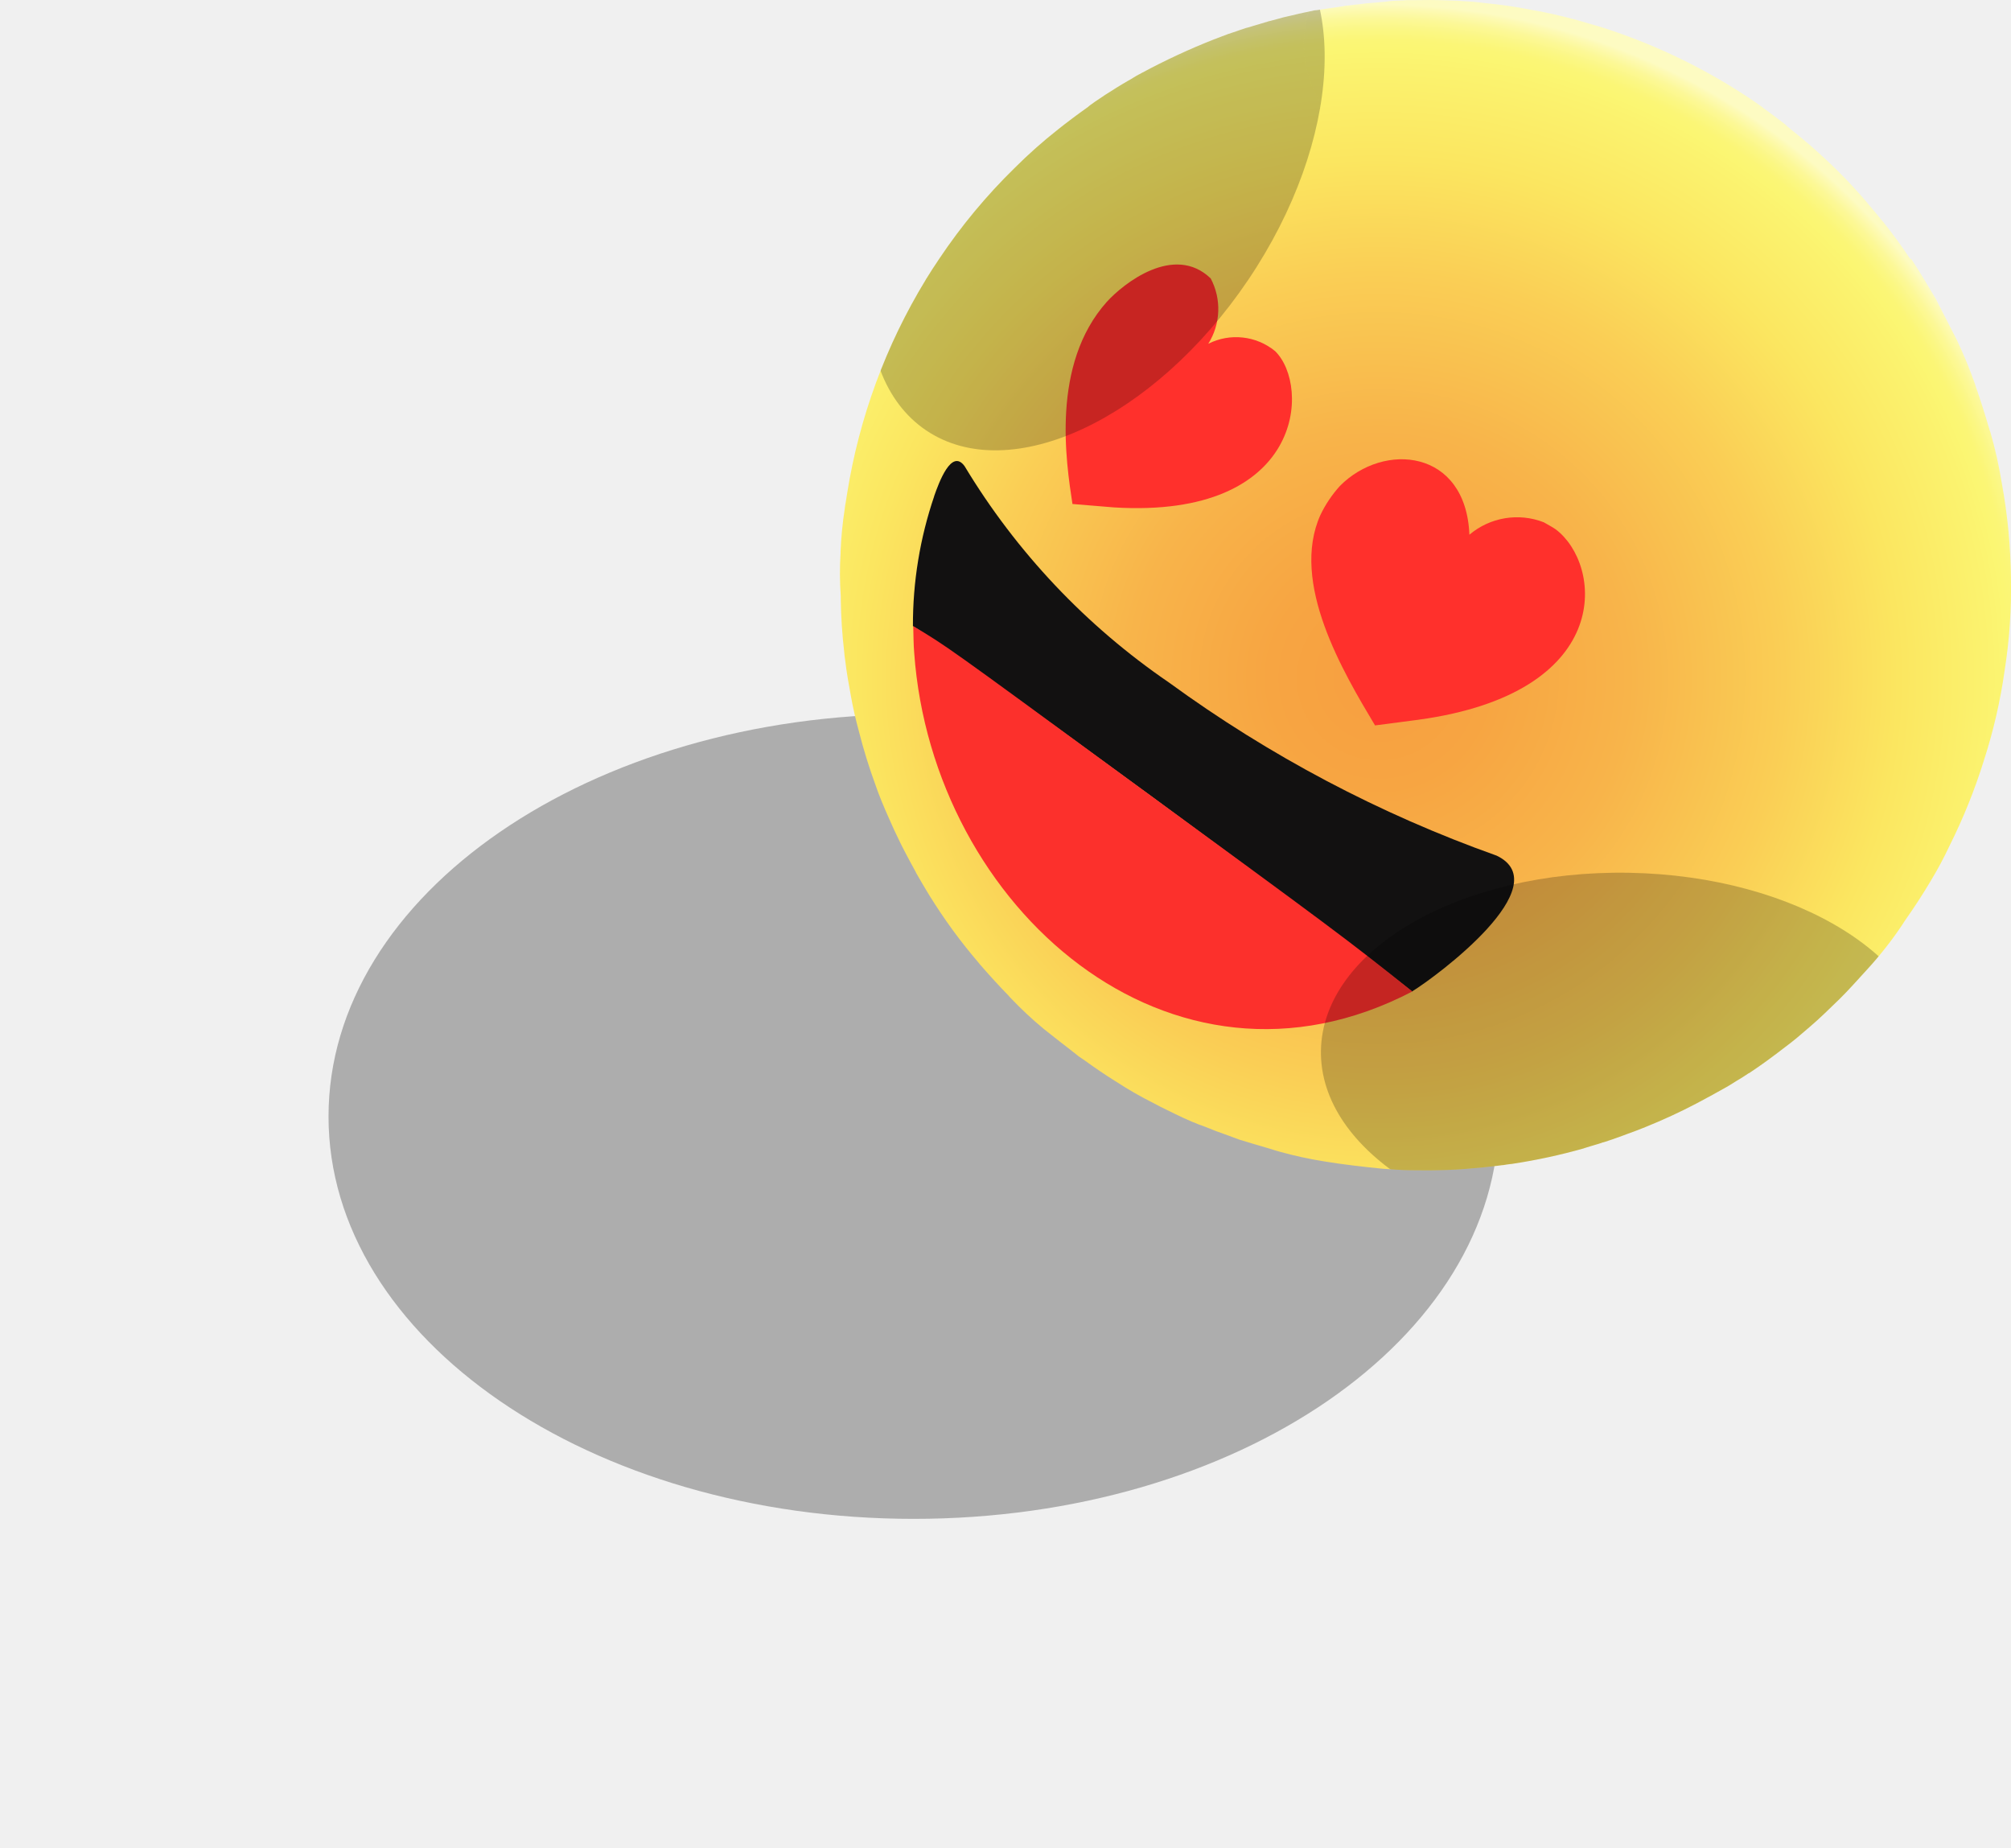
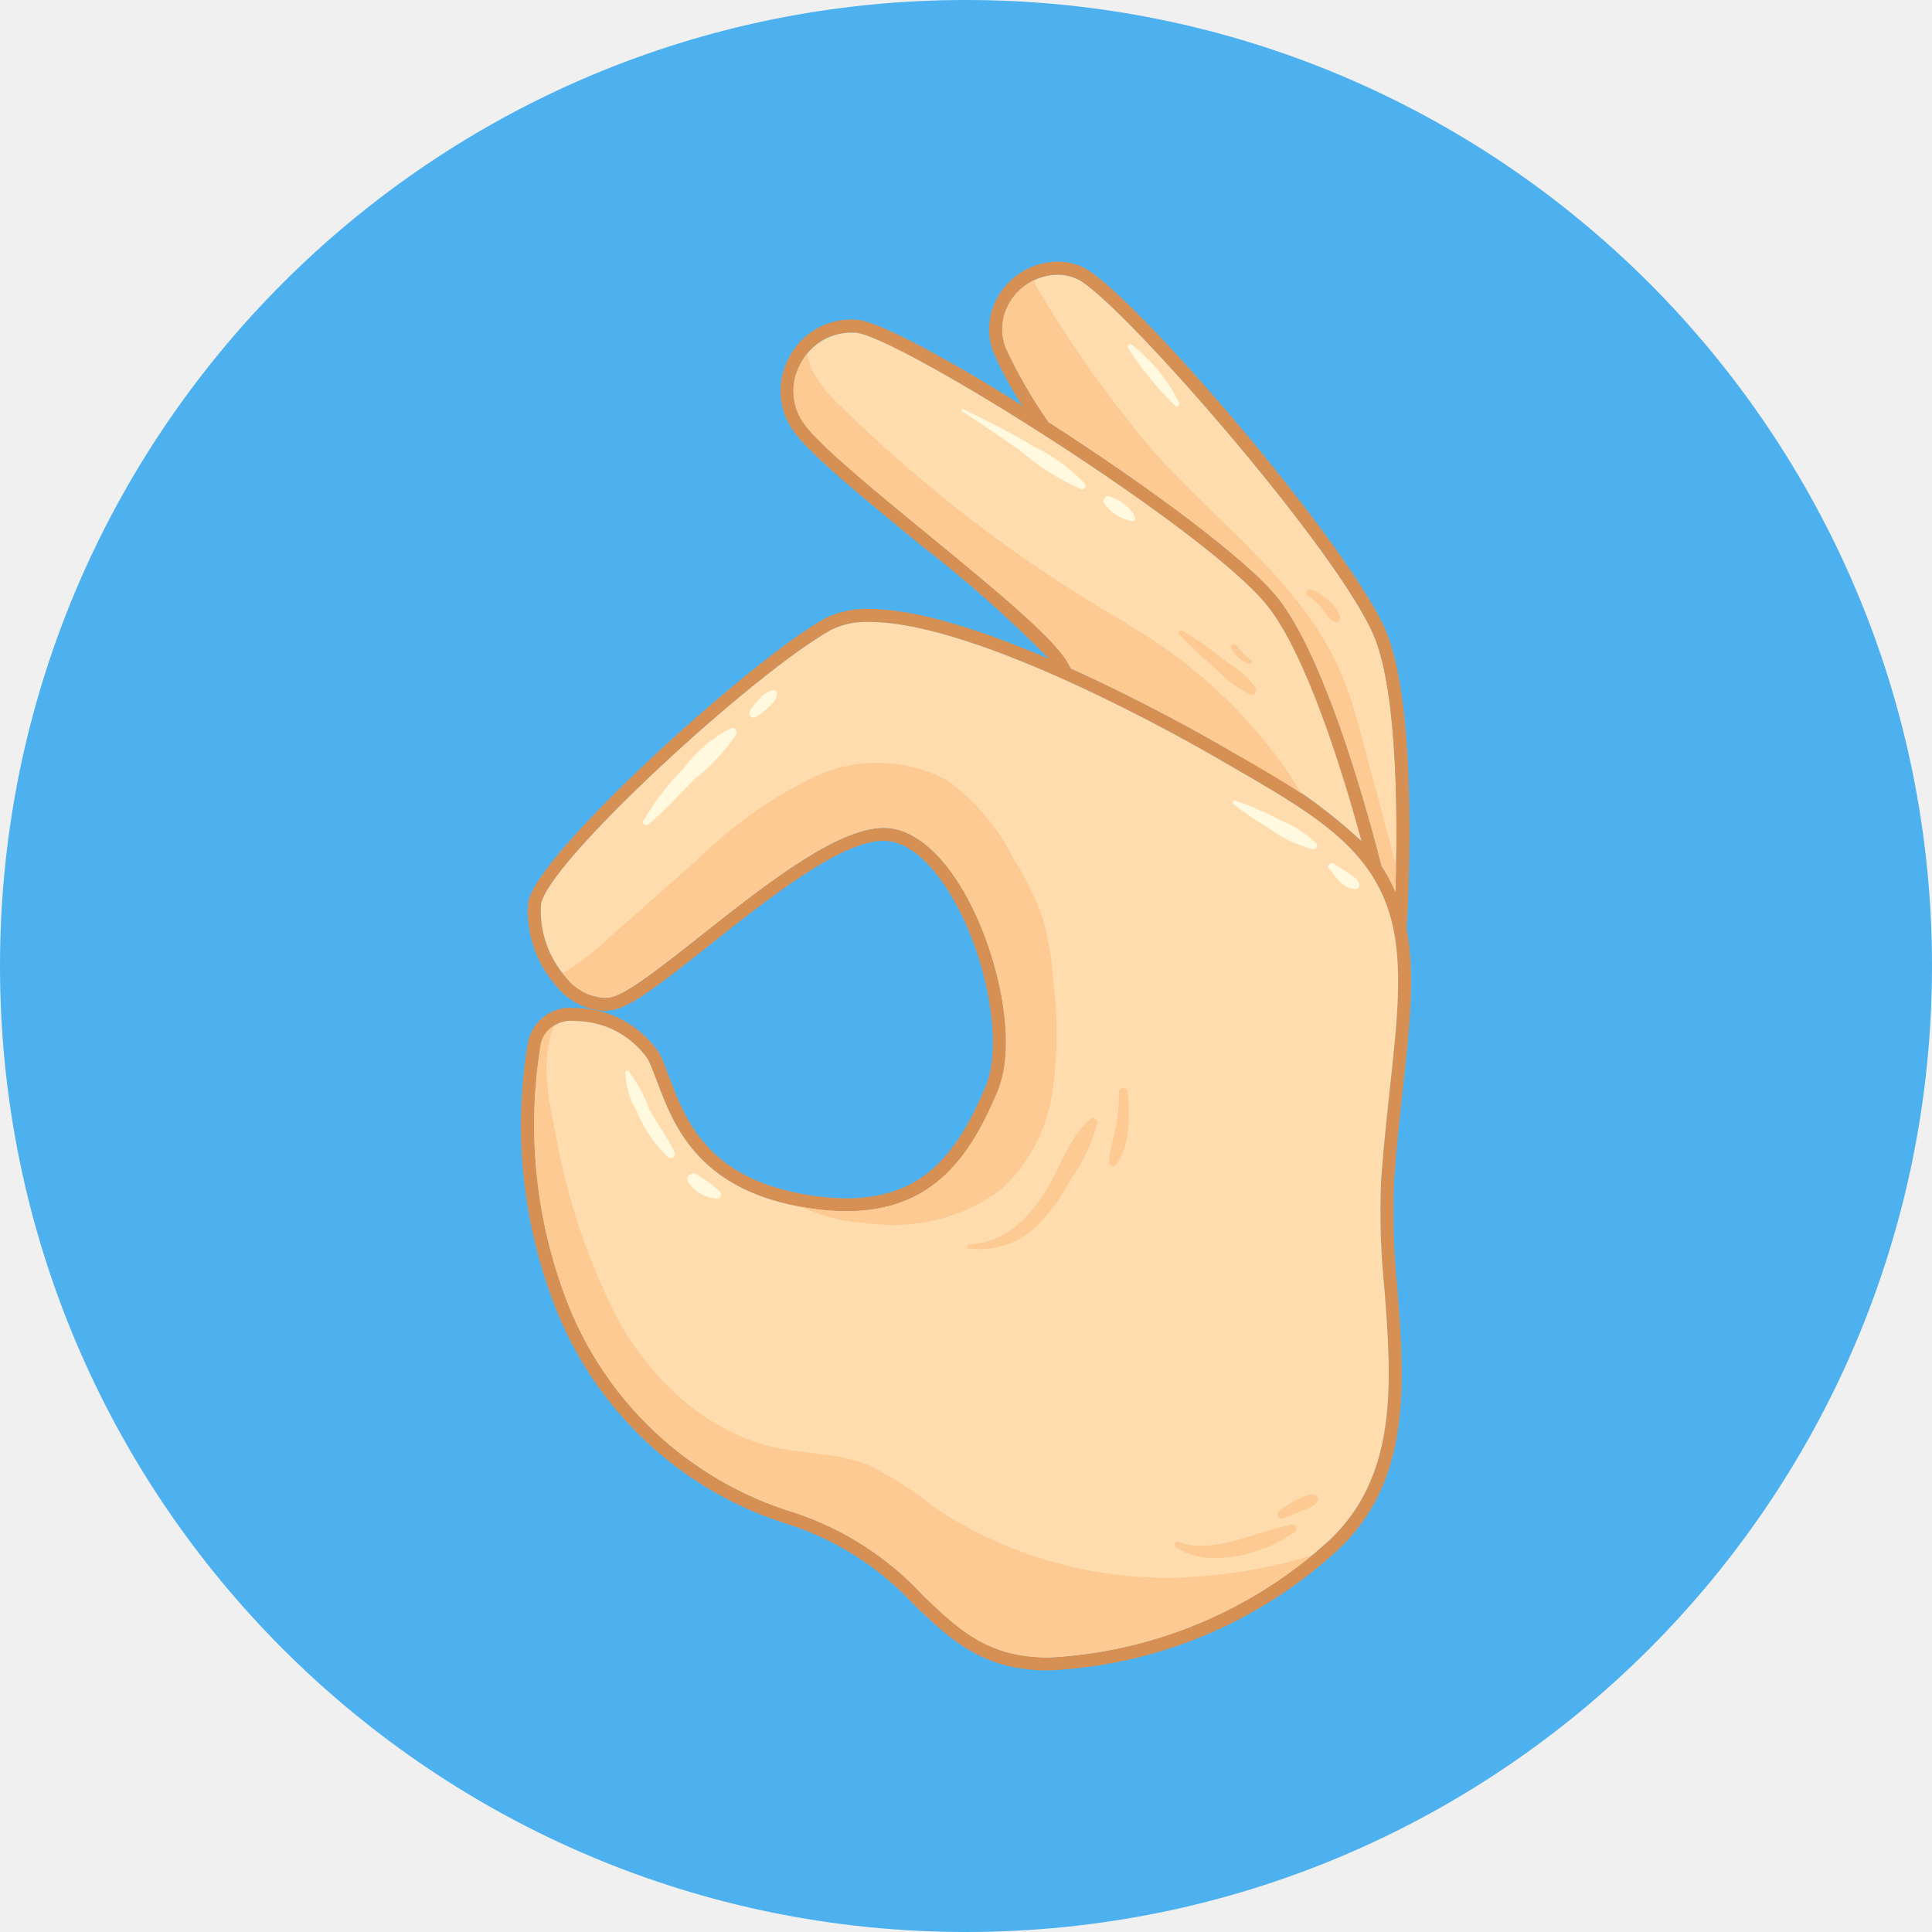
- <svg xmlns="http://www.w3.org/2000/svg" xmlns:xlink="http://www.w3.org/1999/xlink" width="82.478" height="75.758" viewBox="0 0 82.478 75.758">
+ <svg xmlns="http://www.w3.org/2000/svg" id="Grupo_897184" data-name="Grupo 897184" width="102.026" height="102.026" viewBox="0 0 102.026 102.026">
  <defs>
-     <radialGradient id="radial-gradient" cx="0.471" cy="0.58" r="0.575" gradientTransform="matrix(-0.999, -0.004, -0.004, 1, 0.933, 0.001)" gradientUnits="objectBoundingBox">
-       <stop offset="0" stop-color="#f79f40" />
-       <stop offset="0.163" stop-color="#f7a542" />
-       <stop offset="0.371" stop-color="#f8b44a" />
-       <stop offset="0.601" stop-color="#face55" />
-       <stop offset="0.771" stop-color="#fbe660" />
-       <stop offset="0.91" stop-color="#fbf36f" />
-       <stop offset="0.932" stop-color="#fbf672" />
-       <stop offset="0.947" stop-color="#fbf676" />
-       <stop offset="0.962" stop-color="#fbf783" />
-       <stop offset="0.978" stop-color="#fcf897" />
-       <stop offset="0.994" stop-color="#fdfab4" />
-       <stop offset="1" stop-color="#fdfbc2" />
-     </radialGradient>
    <clipPath id="clip-path">
-       <path id="Trazado_116496" data-name="Trazado 116496" d="M52.65,29.84v-.06c0-.11-.03-.77-.15-1.75-.01-.09-.02-.17-.03-.26-.02-.12-.04-.25-.06-.38a23.894,23.894,0,0,0-3.15-8.77c0-.01-.01-.01-.01-.02-.17-.29-.35-.57-.54-.85h0a23.353,23.353,0,0,0-3.06-3.74,20.449,20.449,0,0,0-1.77-1.6c-.39-.32-.78-.62-1.19-.91a.265.265,0,0,1-.06-.05l-.05-.04-.21-.15c-.26-.18-.55-.37-.86-.57h0c-.01-.01-.02-.01-.03-.02-.15-.09-.3-.19-.47-.28-.07-.04-.15-.09-.22-.13s-.12-.07-.19-.11a1.092,1.092,0,0,0-.15-.08,25.413,25.413,0,0,0-2.93-1.4c-.26-.11-.47-.18-.58-.23l-.18-.07-.18-.07c-.01,0-.02-.01-.03-.01l-.04-.01-.3-.1-.04-.01c-.01,0-.03-.01-.04-.01l-.2-.07a2.759,2.759,0,0,0-.27-.08l-.23-.07c-.04-.01-.09-.03-.13-.04-.01,0-.03-.01-.04-.01s-.03-.01-.05-.01a.636.636,0,0,1-.07-.02l-.26-.07-.22-.06c-.07-.02-.14-.03-.21-.05h-.01l-.13-.03-.25-.06-.18-.04a2.049,2.049,0,0,0-.24-.05c-.01,0-.03-.01-.04-.01-.06-.01-.12-.03-.18-.04l-.11-.02-.13-.03h-.02l-.04-.01c-.02,0-.05-.01-.07-.01a1.766,1.766,0,0,1-.2-.04.6.6,0,0,0-.12-.02h0a2.068,2.068,0,0,1-.22-.04l-.19-.03c-.03-.01-.07-.01-.11-.02a.985.985,0,0,0-.17-.02,1,1,0,0,0-.16-.02l-.27-.03-.25-.03c-.03,0-.05-.01-.08-.01h-.02a1.641,1.641,0,0,0-.23-.02l-.34-.03c-.08-.01-.16-.01-.23-.02-.09-.01-.17-.01-.26-.02s-.18-.01-.27-.02A.97.97,0,0,1,29.76,7h-.37c-.48-.01-.96-.01-1.45,0-.11,0-.21,0-.31.01s-.22.01-.32.02c-.07,0-.13.01-.19.01-.16.01-.31.02-.46.04-.05,0-.11.01-.16.01-.22.02-.43.04-.64.07-.1.01-.2.02-.3.04h-.01c-.02,0-.04.01-.06.01q-.24.03-.45.06c-.11.02-.23.04-.34.05-.26.04-.47.08-.61.11-.7.14-1.38.3-2.06.5-.41.11-.77.22-1.21.38a24.021,24.021,0,0,0-5.31,2.61h0c-.17.11-.33.22-.49.33a.265.265,0,0,0-.06.05c-.28.2-.56.4-.84.61a.423.423,0,0,1-.07.05l-.02.02-.02.02c-.01.01-.02.02-.03.02s-.02.01-.03.02c-.08.06-.15.12-.23.18-.15.12-.3.24-.44.36-.08.07-.16.13-.24.2-.16.14-.32.27-.46.4l-.02.02-.02.02c-.03.03-.07.06-.1.09-.75.69-1.21,1.19-1.24,1.22-.23.25-.46.51-.69.77-.16.19-.33.38-.5.59-.01.01-.02.03-.04.04l-.03.03c-.34.42-.69.89-1.08,1.46l-.01.01-.01.01c-.01.01-.01.02-.02.02-.18.26-.36.55-.54.86-.16.26-.32.52-.46.75l-.46.88c-.15.29-.29.56-.42.82a16.758,16.758,0,0,0-.76,1.82h0v.01c-.22.6-.42,1.23-.6,1.84l-.01.02a.037.037,0,0,1-.01.03,17.968,17.968,0,0,0-.5,2.13,23.506,23.506,0,0,0-.17,7.66,22.794,22.794,0,0,0,.82,3.68,23.944,23.944,0,0,0,1.38,3.51,15.311,15.311,0,0,0,.75,1.42c.32.56.68,1.11,1.06,1.66.04.07.09.13.13.2a16,16,0,0,0,1.39,1.8c.34.37.78.88,1.14,1.24s.83.82,1.22,1.15h0c.42.37.6.53.99.83q.72.585,1.47,1.08h.01c.16.11.32.22.49.32.19.12.38.24.55.34.09.05.22.13.36.21a.573.573,0,0,1,.07.04c.15.09.33.18.52.29.04.02.09.05.13.07a22.789,22.789,0,0,0,2.12,1c.18.07.42.17.7.28l.24.09.42.15.3.1.11.03c.01,0,.01,0,.02.01l.16.05a2.759,2.759,0,0,0,.27.08l.26.08c.01,0,.02,0,.02.01a22.1,22.1,0,0,0,2.96.66l.09.01c.08.01.17.03.27.04h.03l.23.03.53.06c.24.03.56.05.79.07s.49.03.74.04h.02c.13.01.25.01.37.01.33.01.77,0,1.1.01s.79-.03,1.13-.05c.72-.06,1.68-.17,2.39-.28a18.747,18.747,0,0,0,1.84-.38c.14-.04.28-.08.43-.12.43-.12.87-.25,1.24-.36l.43-.16c.35-.12.69-.25,1.03-.38l.17-.06c.4-.15.89-.38,1.32-.59.19-.09.37-.18.55-.28a15.71,15.71,0,0,0,1.56-.88c.02-.01.03-.02.05-.03.41-.26.82-.52,1.22-.81.09-.06.18-.12.26-.17l.44-.34c.12-.09.23-.18.35-.27l.66-.52a14.289,14.289,0,0,0,1.37-1.26l.03-.03.07-.07c.35-.35.74-.77,1.2-1.29a.138.138,0,0,0,.03-.04h0a20.958,20.958,0,0,0,2.02-2.71c.01-.01.01-.02.02-.03.19-.3.38-.61.57-.95v-.01h0c.08-.14.16-.29.24-.44.11-.2.22-.41.31-.59l.09-.18c.16-.32.31-.65.47-.99.21-.47.41-.94.56-1.36h0c.26-.7.5-1.44.71-2.23.13-.48.25-.96.33-1.41.1-.48.18-.98.25-1.5.02-.12.03-.23.05-.34.08-.69.14-1.41.16-2.14v-.13C52.68,31.04,52.68,30.45,52.65,29.84Z" transform="translate(-4.654 -6.992)" />
+       <rect id="Rectángulo_33847" data-name="Rectángulo 33847" width="102.026" height="102.026" fill="none" />
    </clipPath>
-     <linearGradient id="linear-gradient" x1="-0.166" y1="-323.933" x2="-1.166" y2="-323.933" gradientUnits="objectBoundingBox">
-       <stop offset="0" stop-color="#19b79c" />
-       <stop offset="0.405" stop-color="#1dbb9e" />
-       <stop offset="0.825" stop-color="#2ac8a3" />
-       <stop offset="0.997" stop-color="#31cfa6" />
-     </linearGradient>
-     <linearGradient id="linear-gradient-2" x1="-2.106" y1="-363.238" x2="-3.08" y2="-363.238" xlink:href="#linear-gradient" />
    <clipPath id="clip-path-2">
-       <path id="Trazado_116504" data-name="Trazado 116504" d="M4.652,29.65v-.06a15.757,15.757,0,0,1,.17-1.74,2.335,2.335,0,0,1,.04-.26c.02-.12.04-.25.06-.38a24.088,24.088,0,0,1,3.22-8.75c0-.01.01-.01.01-.02.18-.29.36-.57.55-.85h0a23.39,23.39,0,0,1,3.09-3.72,20.134,20.134,0,0,1,1.78-1.58q.585-.465,1.2-.9a.265.265,0,0,0,.06-.05l.05-.04.21-.15c.26-.18.55-.37.86-.56h0c.01-.01.02-.01.03-.02.15-.09.31-.19.47-.28a2.53,2.53,0,0,0,.22-.13c.06-.04.12-.07.19-.11.05-.03.1-.05.15-.08a27.308,27.308,0,0,1,2.95-1.37c.26-.1.47-.18.58-.22l.18-.06.18-.06c.01,0,.02-.01.03-.01l.05-.02.3-.1.04-.01c.01,0,.03-.01.04-.01l.2-.06c.08-.02.19-.06.27-.08l.23-.07a.647.647,0,0,0,.13-.04c.01,0,.03-.01.04-.01s.03-.01.05-.01a.637.637,0,0,0,.07-.02l.26-.07.22-.06c.07-.02.14-.03.21-.05h.01l.13-.03c.08-.02.18-.04.25-.06l.18-.04c.08-.02.16-.03.24-.05.01,0,.03-.01.04-.01a1.163,1.163,0,0,0,.18-.04l.11-.01.13-.02h.02l.04-.01c.02,0,.05-.01.07-.01l.2-.03c.04-.01.09-.01.13-.02h0l.22-.03.19-.03a.516.516,0,0,0,.11-.02.985.985,0,0,1,.17-.02c.06-.01.11-.01.16-.02l.27-.03.25-.03c.03,0,.05-.01.08-.01h.02c.07-.01.15-.01.23-.02l.34-.03c.08-.01.16-.01.23-.02a1.569,1.569,0,0,1,.24-.03,2.437,2.437,0,0,1,.27-.01.86.86,0,0,1,.16-.01l.15-.01h.24c.49-.01.97-.01,1.45.01.11,0,.21.01.31.01s.22.01.32.02c.07,0,.13.01.19.01.16.01.31.02.46.04.05.01.11.01.16.02.22.02.43.05.64.07.1.01.2.03.3.04h.01c.02,0,.04.01.06.01.16.02.31.05.45.07l.34.06c.26.05.47.09.6.11.69.14,1.38.31,2.06.52.41.11.76.23,1.21.39a24.178,24.178,0,0,1,5.28,2.65h0c.16.11.33.22.49.34a.265.265,0,0,1,.06.05c.28.2.56.41.83.62a.424.424,0,0,0,.07.05l.02.02.02.02.03.03c.01.01.02.01.02.02.08.06.15.12.22.18.15.12.3.24.44.36.08.07.16.14.24.2.16.14.31.28.46.41l.02.02.02.02c.03.03.07.06.1.09.75.69,1.2,1.2,1.23,1.23.23.25.46.51.68.78.16.19.32.38.49.59.01.01.02.03.04.04l.02.03c.33.42.69.89,1.07,1.47l.04.01.01.01c.01.01.01.02.02.02.17.26.36.56.54.86.16.26.31.53.45.75l.45.88c.15.29.29.56.42.82a18.431,18.431,0,0,1,.75,1.83h0v.01c.21.6.41,1.23.59,1.85l.01.02a.037.037,0,0,0,.01.03,17.59,17.59,0,0,1,.48,2.14,22.71,22.71,0,0,1,.37,3.87,21.465,21.465,0,0,1-.26,3.8,21.96,21.96,0,0,1-.85,3.68,23.286,23.286,0,0,1-1.41,3.5,15.244,15.244,0,0,1-.76,1.42c-.33.56-.69,1.11-1.07,1.65-.04.07-.09.13-.13.2a15.2,15.2,0,0,1-1.41,1.79c-.34.37-.79.88-1.15,1.23s-.84.82-1.22,1.14h0c-.43.37-.6.52-1,.82-.49.38-.98.74-1.48,1.07H41.9c-.16.11-.32.21-.49.31-.19.12-.38.24-.55.33-.09.05-.22.12-.36.2a.574.574,0,0,0-.07.04c-.15.08-.33.18-.52.28-.04.02-.09.05-.13.07a23.108,23.108,0,0,1-2.12.98c-.18.07-.42.17-.71.27l-.24.09-.42.15-.3.1-.11.03c-.01,0-.01,0-.02.01l-.16.05c-.08.02-.19.06-.27.08l-.26.08c-.01,0-.02,0-.02.01a23.962,23.962,0,0,1-2.96.64l-.09.01c-.08.01-.17.02-.27.04H31.8l-.23.03-.53.06c-.24.02-.56.05-.79.07s-.49.03-.74.04h-.02c-.13,0-.25.01-.37.01-.33.01-.77,0-1.1,0s-.79-.04-1.13-.06c-.72-.07-1.68-.18-2.39-.3a16.281,16.281,0,0,1-1.84-.4c-.14-.04-.28-.08-.43-.13-.43-.12-.87-.26-1.24-.37l-.43-.16c-.35-.12-.69-.25-1.03-.39l-.17-.06c-.4-.15-.88-.38-1.32-.6-.19-.09-.37-.18-.55-.28a15.612,15.612,0,0,1-1.55-.89.219.219,0,0,0-.05-.03c-.41-.26-.81-.53-1.21-.82-.09-.06-.17-.12-.25-.17L14,49.97c-.12-.09-.23-.18-.35-.27l-.66-.52a15.233,15.233,0,0,1-1.36-1.27l-.03-.03-.06-.07c-.34-.35-.74-.78-1.19-1.3a.138.138,0,0,1-.03-.04h0a21.889,21.889,0,0,1-2-2.73c-.01-.01-.01-.02-.02-.03-.18-.3-.37-.61-.56-.95v-.01h0c-.08-.14-.16-.29-.24-.44-.11-.21-.22-.41-.31-.59l-.09-.18c-.16-.32-.31-.65-.46-.99-.21-.47-.41-.95-.55-1.36h0a22.441,22.441,0,0,1-.69-2.23c-.13-.48-.24-.96-.32-1.41-.09-.49-.18-.98-.24-1.5-.02-.12-.03-.23-.04-.34a21.166,21.166,0,0,1-.14-2.14v-.13A13.347,13.347,0,0,1,4.652,29.65Z" transform="translate(-4.627 -6.983)" fill="url(#radial-gradient)" />
+       <rect id="Rectángulo_34577" data-name="Rectángulo 34577" width="47.018" height="74.399" fill="none" />
    </clipPath>
  </defs>
-   <g id="Grupo_157926" data-name="Grupo 157926" transform="translate(13.474)">
-     <ellipse id="Elipse_4737" data-name="Elipse 4737" cx="24" cy="16.5" rx="24" ry="16.5" transform="translate(0 29.284)" fill="#0b0b0b" opacity="0.292" style="mix-blend-mode: multiply;isolation: isolate" />
-     <path id="Trazado_116493" data-name="Trazado 116493" d="M4.652,29.65v-.06a15.757,15.757,0,0,1,.17-1.74,2.335,2.335,0,0,1,.04-.26c.02-.12.04-.25.06-.38a24.088,24.088,0,0,1,3.22-8.75c0-.01.01-.01.01-.02.18-.29.36-.57.55-.85h0a23.39,23.39,0,0,1,3.09-3.72,20.134,20.134,0,0,1,1.78-1.58q.585-.465,1.2-.9a.265.265,0,0,0,.06-.05l.05-.04.21-.15c.26-.18.55-.37.86-.56h0c.01-.01.02-.01.03-.02.15-.09.31-.19.47-.28a2.53,2.53,0,0,0,.22-.13c.06-.04.12-.07.19-.11.05-.03.1-.05.15-.08a27.308,27.308,0,0,1,2.95-1.37c.26-.1.47-.18.58-.22l.18-.06.18-.06c.01,0,.02-.01.03-.01l.05-.02.3-.1.04-.01c.01,0,.03-.01.04-.01l.2-.06c.08-.02.19-.06.27-.08l.23-.07a.647.647,0,0,0,.13-.04c.01,0,.03-.01.04-.01s.03-.01.05-.01a.637.637,0,0,0,.07-.02l.26-.07.22-.06c.07-.02.14-.03.21-.05h.01l.13-.03c.08-.02.18-.04.25-.06l.18-.04c.08-.02.16-.03.24-.05.01,0,.03-.01.04-.01a1.163,1.163,0,0,0,.18-.04l.11-.01.13-.02h.02l.04-.01c.02,0,.05-.01.07-.01l.2-.03c.04-.01.09-.01.13-.02h0l.22-.03.19-.03a.516.516,0,0,0,.11-.02.985.985,0,0,1,.17-.02c.06-.01.11-.01.16-.02l.27-.03.25-.03c.03,0,.05-.01.08-.01h.02c.07-.01.15-.01.23-.02l.34-.03c.08-.01.16-.01.23-.02a1.569,1.569,0,0,1,.24-.03,2.437,2.437,0,0,1,.27-.01.86.86,0,0,1,.16-.01l.15-.01h.24c.49-.01.97-.01,1.45.01.11,0,.21.01.31.01s.22.01.32.02c.07,0,.13.01.19.01.16.01.31.02.46.04.05.01.11.01.16.02.22.02.43.05.64.07.1.01.2.03.3.04h.01c.02,0,.04.01.06.01.16.02.31.05.45.07l.34.06c.26.05.47.09.6.11.69.14,1.38.31,2.06.52.41.11.76.23,1.21.39a24.178,24.178,0,0,1,5.28,2.65h0c.16.11.33.22.49.34a.265.265,0,0,1,.06.05c.28.2.56.41.83.62a.424.424,0,0,0,.07.05l.02.02.02.02.03.03c.01.01.02.01.02.02.08.06.15.12.22.18.15.12.3.24.44.36.08.07.16.14.24.2.16.14.31.28.46.41l.02.02.02.02c.03.03.07.06.1.09.75.69,1.2,1.2,1.23,1.23.23.25.46.51.68.78.16.19.32.38.49.59.01.01.02.03.04.04l.02.03c.33.42.69.89,1.07,1.47l.04.01.01.01c.01.01.01.02.02.02.17.26.36.56.54.86.16.26.31.53.45.75l.45.88c.15.29.29.56.42.82a18.431,18.431,0,0,1,.75,1.83h0v.01c.21.6.41,1.23.59,1.85l.01.02a.037.037,0,0,0,.01.03,17.59,17.59,0,0,1,.48,2.14,22.71,22.71,0,0,1,.37,3.87,21.465,21.465,0,0,1-.26,3.8,21.96,21.96,0,0,1-.85,3.68,23.286,23.286,0,0,1-1.41,3.5,15.244,15.244,0,0,1-.76,1.42c-.33.56-.69,1.11-1.07,1.65-.04.07-.09.13-.13.2a15.2,15.2,0,0,1-1.41,1.79c-.34.37-.79.88-1.15,1.23s-.84.82-1.22,1.14h0c-.43.37-.6.52-1,.82-.49.38-.98.74-1.48,1.07H41.9c-.16.11-.32.21-.49.31-.19.12-.38.24-.55.33-.09.05-.22.12-.36.2a.574.574,0,0,0-.07.04c-.15.08-.33.18-.52.28-.04.02-.09.05-.13.07a23.108,23.108,0,0,1-2.12.98c-.18.07-.42.17-.71.27l-.24.09-.42.15-.3.1-.11.03c-.01,0-.01,0-.02.01l-.16.05c-.08.02-.19.06-.27.08l-.26.08c-.01,0-.02,0-.02.01a23.962,23.962,0,0,1-2.96.64l-.09.01c-.08.01-.17.02-.27.04H31.8l-.23.03-.53.06c-.24.02-.56.05-.79.07s-.49.03-.74.04h-.02c-.13,0-.25.01-.37.01-.33.01-.77,0-1.1,0s-.79-.04-1.13-.06c-.72-.07-1.68-.18-2.39-.3a16.281,16.281,0,0,1-1.84-.4c-.14-.04-.28-.08-.43-.13-.43-.12-.87-.26-1.24-.37l-.43-.16c-.35-.12-.69-.25-1.03-.39l-.17-.06c-.4-.15-.88-.38-1.32-.6-.19-.09-.37-.18-.55-.28a15.612,15.612,0,0,1-1.55-.89.219.219,0,0,0-.05-.03c-.41-.26-.81-.53-1.21-.82-.09-.06-.17-.12-.25-.17L14,49.97c-.12-.09-.23-.18-.35-.27l-.66-.52a15.233,15.233,0,0,1-1.36-1.27l-.03-.03-.06-.07c-.34-.35-.74-.78-1.19-1.3a.138.138,0,0,1-.03-.04h0a21.889,21.889,0,0,1-2-2.73c-.01-.01-.01-.02-.02-.03-.18-.3-.37-.61-.56-.95v-.01h0c-.08-.14-.16-.29-.24-.44-.11-.21-.22-.41-.31-.59l-.09-.18c-.16-.32-.31-.65-.46-.99-.21-.47-.41-.95-.55-1.36h0a22.441,22.441,0,0,1-.69-2.23c-.13-.48-.24-.96-.32-1.41-.09-.49-.18-.98-.24-1.5-.02-.12-.03-.23-.04-.34a21.166,21.166,0,0,1-.14-2.14v-.13A13.347,13.347,0,0,1,4.652,29.65Z" transform="translate(16.349 -6.983)" fill="url(#radial-gradient)" />
-     <g id="Grupo_86225" data-name="Grupo 86225" transform="translate(20.955 0.009)" clip-path="url(#clip-path)">
-       <path id="Trazado_116494" data-name="Trazado 116494" d="M50.67,21.64a4.37,4.37,0,0,1,.18-.46C50.8,21.33,50.74,21.48,50.67,21.64Z" transform="translate(-48.844 -6.992)" fill="url(#linear-gradient)" />
-       <path id="Trazado_116495" data-name="Trazado 116495" d="M4.7,34.92c.03-.14.05-.28.08-.41C4.75,34.65,4.73,34.79,4.7,34.92Z" transform="translate(43.196 -6.992)" fill="url(#linear-gradient-2)" />
-     </g>
-     <path id="Trazado_116497" data-name="Trazado 116497" d="M25.873,27.33A16.375,16.375,0,0,0,25,32.66c2.26,1.39,16.97,12.2,20.47,14.98,1.03-.63,6.02-4.35,3.47-5.57a52.925,52.925,0,0,1-13.44-7.1,28.664,28.664,0,0,1-8.38-8.87c-.54-.75-1.06.69-1.25,1.23" transform="translate(-1.032 -6.983)" fill="#121111" />
-     <path id="Trazado_116499" data-name="Trazado 116499" d="M29.22,33.76c.75,10.43,10.52,19.05,20.43,13.88-2.65-2.12-3.33-2.62-11.66-8.71-7.45-5.46-7.45-5.46-8.81-6.27.01.33.01.77.04,1.1" transform="translate(-5.199 -6.983)" fill="#fc302c" />
-     <g id="Grupo_86231" data-name="Grupo 86231" transform="translate(40.307 18.833)">
-       <path id="Trazado_116501" data-name="Trazado 116501" d="M22.473,28.1c-1.25,2.78.93,6.44,2.24,8.63.65-.09,1.52-.19,2.17-.29,7.67-1.22,7.14-6.32,5.24-7.75-.14-.1-.34-.2-.49-.29a3.024,3.024,0,0,0-3.05.51c-.14-3.51-3.51-3.82-5.31-2a4.969,4.969,0,0,0-.8,1.19" transform="translate(-22.099 -25.816)" fill="#ff302c" />
-     </g>
-     <g id="Grupo_86232" data-name="Grupo 86232" transform="translate(30.232 10.846)">
-       <path id="Trazado_116503" data-name="Trazado 116503" d="M35.806,19.36c-2.3,2.57-1.67,6.58-1.41,8.29.51.04,1.19.1,1.7.14,7.78.48,8.08-4.98,6.61-6.41a2.529,2.529,0,0,0-2.74-.3,2.679,2.679,0,0,0,.1-2.68c-1.5-1.44-3.58.21-4.26.96" transform="translate(-34.117 -17.829)" fill="#ff302c" />
-     </g>
-     <g id="Enmascarar_grupo_59" data-name="Enmascarar grupo 59" transform="translate(20.976 0)" clip-path="url(#clip-path-2)">
-       <g id="Grupo_86233" data-name="Grupo 86233" transform="translate(-2.683 -7.272)" opacity="0.561" style="mix-blend-mode: multiply;isolation: isolate">
-         <g id="Grupo_86230" data-name="Grupo 86230" transform="translate(0)">
-           <ellipse id="Elipse_4734" data-name="Elipse 4734" cx="12.5" cy="7.5" rx="12.5" ry="7.5" transform="translate(21.707 1.557)" fill="#fff" opacity="0.743" />
-           <ellipse id="Elipse_4735" data-name="Elipse 4735" cx="12.5" cy="7.5" rx="12.5" ry="7.5" transform="translate(26.415 8.388) rotate(124)" opacity="0.387" />
-           <ellipse id="Elipse_4736" data-name="Elipse 4736" cx="12.5" cy="7.5" rx="12.5" ry="7.5" transform="matrix(-1, -0.017, 0.017, -1, 47.282, 58.274)" opacity="0.387" />
-         </g>
+   <g id="Grupo_895964" data-name="Grupo 895964" transform="translate(0 0)">
+     <g id="Grupo_156639" data-name="Grupo 156639" transform="translate(0 0)">
+       <g id="Grupo_80331" data-name="Grupo 80331" transform="translate(0 0)" clip-path="url(#clip-path)">
+         <path id="Trazado_113698" data-name="Trazado 113698" d="M102.026,51.013A51.013,51.013,0,1,1,51.013,0a51.013,51.013,0,0,1,51.013,51.013" fill="#4db1f0" />
      </g>
    </g>
  </g>
+   <g id="Grupo_897183" data-name="Grupo 897183" transform="translate(27.503 13.814)">
+     <g id="Grupo_82197" data-name="Grupo 82197" clip-path="url(#clip-path-2)">
+       <path id="Trazado_114095" data-name="Trazado 114095" d="M90.6,19.159c2.365,3.018,4.484,10.3,5.454,14.132a8.815,8.815,0,0,1,.733,1.365c.132-3.793.121-10.32-1.075-13.379C93.966,16.825,82.1,3.245,79.977,2.285a2.511,2.511,0,0,0-1.047-.226,3,3,0,0,0-2.394,1.277A2.755,2.755,0,0,0,76.2,5.913a25.261,25.261,0,0,0,2.267,3.935c5.11,3.285,10.5,7.234,12.132,9.312" transform="translate(-50.599 -1.37)" fill="#ffdcad" />
+       <path id="Trazado_114096" data-name="Trazado 114096" d="M45.75,19.656C44.048,15.3,32.19,1.434,29.662.287A3.2,3.2,0,0,0,28.331,0a3.692,3.692,0,0,0-2.957,1.569,3.428,3.428,0,0,0-.425,3.2A17.434,17.434,0,0,0,26.488,7.6c-3.917-2.45-7.441-4.359-8.652-4.523a3.7,3.7,0,0,0-3.711,2.065,3.652,3.652,0,0,0,.322,3.878c.885,1.206,3.664,3.486,6.607,5.9A67.019,67.019,0,0,1,27.9,20.981c-3.339-1.431-6.918-2.638-9.5-2.638a4.814,4.814,0,0,0-2.339.5C12.17,21.005.7,31.37.383,33.874A5.966,5.966,0,0,0,1.87,38.253,3.464,3.464,0,0,0,4.4,39.566h0a2.588,2.588,0,0,0,.481-.045c1-.187,2.788-1.6,5.055-3.4,3.23-2.557,7.271-5.775,9.469-5.52,1.136.131,2.339,1.195,3.388,2.994,1.876,3.217,2.675,7.791,1.746,9.987-1.494,3.532-3.313,5.884-7.333,5.884a13.143,13.143,0,0,1-2.38-.238c-5.017-.934-6.153-3.95-6.983-6.153-.175-.463-.339-.9-.523-1.268a5.386,5.386,0,0,0-4.443-2.391A2.29,2.29,0,0,0,.389,41.156a26.341,26.341,0,0,0,1.332,13.8,19.378,19.378,0,0,0,12.505,11.76,15.566,15.566,0,0,1,6.551,4.227c1.469,1.408,2.857,2.738,5.028,3.239a9.579,9.579,0,0,0,2.131.216A24.179,24.179,0,0,0,43.083,68.1c3.992-3.669,3.594-8.866,3.209-13.893a39.5,39.5,0,0,1-.174-5.644c.121-1.733.295-3.317.463-4.849.366-3.336.665-6.089.2-8.484.189-3.051.469-11.749-1.03-15.579M27.936,73.711a8.878,8.878,0,0,1-1.976-.2c-1.987-.458-3.247-1.667-4.706-3.065a16.149,16.149,0,0,0-6.824-4.388A18.7,18.7,0,0,1,2.362,54.709a25.985,25.985,0,0,1-1.3-13.4,1.646,1.646,0,0,1,1.818-1.2,4.7,4.7,0,0,1,3.827,2.011c.168.336.327.757.495,1.2.838,2.223,2.1,5.583,7.5,6.587a13.8,13.8,0,0,0,2.506.25c4.658,0,6.581-3.03,7.966-6.3,1.142-2.7-.037-7.6-1.785-10.6-1.161-1.992-2.548-3.175-3.9-3.331-2.445-.288-6.461,2.883-9.975,5.664-2.018,1.6-3.925,3.106-4.755,3.262a1.939,1.939,0,0,1-.354.033h0A2.8,2.8,0,0,1,2.386,37.8a5.317,5.317,0,0,1-1.32-3.838c.269-2.149,11.227-12.236,15.33-14.515a4.159,4.159,0,0,1,2.005-.413c5.816,0,17.02,6.408,18.279,7.138l.823.476c4.092,2.365,7.048,4.074,8.242,7.388.925,2.57.584,5.677.153,9.61-.169,1.539-.343,3.13-.465,4.876a40.049,40.049,0,0,0,.174,5.744c.372,4.863.757,9.891-2.989,13.334a23.8,23.8,0,0,1-14.681,6.113m.919-52.584c-.759-1.313-3.967-3.945-7.363-6.732C18.712,12.113,15.837,9.754,15,8.618a2.939,2.939,0,0,1-.263-3.16,3.011,3.011,0,0,1,3-1.693c2.438.329,18.593,10.47,21.711,14.449,2.005,2.559,3.869,8.454,4.938,12.384a28.843,28.843,0,0,0-6.546-4.548l-.821-.476c-.662-.384-4.044-2.319-7.981-4.091-.064-.127-.128-.248-.191-.357M25.937,1.966A3,3,0,0,1,28.331.688a2.516,2.516,0,0,1,1.047.226c2.118.96,13.989,14.54,15.731,18.992,1.2,3.059,1.207,9.587,1.075,13.38a8.8,8.8,0,0,0-.733-1.365c-.97-3.827-3.089-11.114-5.454-14.132-1.628-2.077-7.022-6.026-12.132-9.311A25.278,25.278,0,0,1,25.6,4.543a2.756,2.756,0,0,1,.339-2.577" transform="translate(0)" fill="#d79054" />
+       <path id="Trazado_114097" data-name="Trazado 114097" d="M65.683,33.022l.822.476a28.85,28.85,0,0,1,6.546,4.548c-1.068-3.93-2.933-9.825-4.938-12.384C64.995,21.682,48.84,11.54,46.4,11.212a3.011,3.011,0,0,0-3,1.693,2.939,2.939,0,0,0,.263,3.16c.834,1.136,3.709,3.495,6.489,5.777,3.4,2.787,6.6,5.419,7.363,6.732.063.108.127.229.191.357,3.937,1.772,7.318,3.707,7.98,4.091" transform="translate(-28.658 -7.447)" fill="#ffdcad" />
+       <path id="Trazado_114098" data-name="Trazado 114098" d="M46.987,92.144a40.051,40.051,0,0,1-.174-5.744c.122-1.747.3-3.338.465-4.876.431-3.933.772-7.04-.153-9.61-1.193-3.314-4.15-5.023-8.241-7.388l-.823-.476C36.8,63.319,25.6,56.911,19.782,56.911a4.159,4.159,0,0,0-2.005.413C13.675,59.6,2.716,69.69,2.447,71.839a5.317,5.317,0,0,0,1.32,3.838,2.8,2.8,0,0,0,2.016,1.079h0a1.944,1.944,0,0,0,.354-.033c.83-.156,2.736-1.665,4.755-3.262,3.514-2.782,7.531-5.953,9.975-5.664,1.356.157,2.743,1.339,3.9,3.331,1.747,3,2.927,7.9,1.785,10.6-1.385,3.274-3.309,6.3-7.966,6.3a13.8,13.8,0,0,1-2.506-.25c-5.4-1-6.664-4.364-7.5-6.587-.168-.446-.327-.867-.495-1.2A4.7,4.7,0,0,0,4.26,77.984a1.646,1.646,0,0,0-1.818,1.2,25.988,25.988,0,0,0,1.3,13.4A18.7,18.7,0,0,0,15.81,103.939a16.151,16.151,0,0,1,6.824,4.388c1.459,1.4,2.719,2.607,4.706,3.065a8.878,8.878,0,0,0,1.976.2A23.8,23.8,0,0,0,44,105.477c3.746-3.443,3.361-8.471,2.989-13.334" transform="translate(-1.381 -37.879)" fill="#ffdcad" />
+       <path id="Trazado_114099" data-name="Trazado 114099" d="M62.376,29.88c-1.065-.721-2.183-1.361-3.283-2.029A74.461,74.461,0,0,1,45.6,17.357a7.207,7.207,0,0,1-1.533-1.917,3.17,3.17,0,0,1-.282-.908,3.248,3.248,0,0,0-.392.6,2.939,2.939,0,0,0,.263,3.16c.834,1.136,3.709,3.495,6.488,5.776,3.4,2.787,6.6,5.419,7.363,6.732.063.108.126.23.191.357,3.937,1.772,7.319,3.707,7.98,4.091l.822.476c1.245.72,2.382,1.381,3.407,2.047a26.052,26.052,0,0,0-7.536-7.89" transform="translate(-28.658 -9.672)" fill="#fcca92" />
+       <path id="Trazado_114100" data-name="Trazado 114100" d="M96.782,35.266c.015-.428.028-.892.037-1.38q-.431-1.65-.877-3.3l-.9-3.361a26.965,26.965,0,0,0-1.066-3.367c-2-4.814-6.534-8-10-11.891a63.283,63.283,0,0,1-5.832-8.131,5.114,5.114,0,0,1-.462-.866,3.068,3.068,0,0,0-1.141.971A2.756,2.756,0,0,0,76.2,6.523a25.285,25.285,0,0,0,2.267,3.935c5.11,3.285,10.5,7.234,12.132,9.312,2.365,3.017,4.483,10.3,5.454,14.132a8.8,8.8,0,0,1,.733,1.365" transform="translate(-50.599 -1.98)" fill="#fcca92" />
+       <path id="Trazado_114101" data-name="Trazado 114101" d="M32.525,90.639a14.91,14.91,0,0,0-.661-3.593,15.855,15.855,0,0,0-1.415-2.782,11.543,11.543,0,0,0-3.53-4.193,7.873,7.873,0,0,0-7.111-.132,23.268,23.268,0,0,0-6,4.263L8.752,88.675a12.325,12.325,0,0,1-2.13,1.592c.057.073.111.148.171.217a2.8,2.8,0,0,0,2.016,1.08h0a1.914,1.914,0,0,0,.354-.033c.83-.155,2.736-1.664,4.755-3.262,3.514-2.782,7.531-5.952,9.975-5.664,1.357.156,2.743,1.34,3.9,3.331,1.748,3,2.927,7.9,1.785,10.6-1.385,3.274-3.309,6.3-7.967,6.3a13.691,13.691,0,0,1-2.384-.229,9.874,9.874,0,0,0,3.539.87,9.636,9.636,0,0,0,6.894-1.7,8.6,8.6,0,0,0,2.809-5.16,21.787,21.787,0,0,0,.051-5.979" transform="translate(-4.408 -52.686)" fill="#fcca92" />
+       <path id="Trazado_114102" data-name="Trazado 114102" d="M29.317,154.03a23.767,23.767,0,0,0,13.844-5.385,26.925,26.925,0,0,1-5.832,1.1,22.06,22.06,0,0,1-14.149-3.664,17.6,17.6,0,0,0-3.507-2.233c-1.525-.6-3.218-.548-4.818-.893-3.531-.761-6.42-3.431-8.232-6.555a34.479,34.479,0,0,1-3.443-10.225c-.389-1.82-.734-3.79-.044-5.5a1.37,1.37,0,0,0-.693.95,25.985,25.985,0,0,0,1.3,13.4,18.7,18.7,0,0,0,12.068,11.351,16.148,16.148,0,0,1,6.824,4.388c1.46,1.4,2.72,2.607,4.707,3.065a8.876,8.876,0,0,0,1.976.2" transform="translate(-1.382 -80.319)" fill="#fcca92" />
+       <path id="Trazado_114103" data-name="Trazado 114103" d="M24,73.634a6.9,6.9,0,0,0-2.482,2.082,13.627,13.627,0,0,0-2.155,2.795.162.162,0,0,0,.253.2c.9-.726,1.655-1.611,2.474-2.418a9.545,9.545,0,0,0,2.16-2.33c.075-.161-.049-.391-.249-.324" transform="translate(-12.876 -49.002)" fill="#fff9df" />
+       <path id="Trazado_114104" data-name="Trazado 114104" d="M37.324,67.686a1.134,1.134,0,0,0-.693.434,3.087,3.087,0,0,0-.539.687.222.222,0,0,0,.3.3,3.11,3.11,0,0,0,.7-.529,1.122,1.122,0,0,0,.443-.685.209.209,0,0,0-.21-.21" transform="translate(-24.003 -45.051)" fill="#fff9df" />
+       <path id="Trazado_114105" data-name="Trazado 114105" d="M76.112,27.237a8.946,8.946,0,0,0-2.723-1.993c-1.2-.739-2.461-1.348-3.719-1.978a.065.065,0,0,0-.065.112c1.05.676,2.074,1.4,3.1,2.1a12.516,12.516,0,0,0,3.2,2.023c.144.042.3-.135.206-.269" transform="translate(-46.308 -15.481)" fill="#fff9df" />
+       <path id="Trazado_114106" data-name="Trazado 114106" d="M93.666,38.144a1.862,1.862,0,0,0-.5-.632,2.8,2.8,0,0,0-.827-.446c-.2-.064-.419.19-.286.371a2.251,2.251,0,0,0,1.446.928.152.152,0,0,0,.17-.221" transform="translate(-61.24 -24.664)" fill="#fff9df" />
+       <path id="Trazado_114107" data-name="Trazado 114107" d="M98.558,16.128a8.93,8.93,0,0,0-2.519-3.074c-.109-.084-.253.076-.184.184a17.487,17.487,0,0,0,2.492,3.053.135.135,0,0,0,.211-.163" transform="translate(-63.788 -8.673)" fill="#fff9df" />
+       <path id="Trazado_114108" data-name="Trazado 114108" d="M19.066,132.027c-.367-.781-.9-1.472-1.311-2.232a7.98,7.98,0,0,0-1.1-2.03c-.047-.045-.151-.033-.162.043a3.918,3.918,0,0,0,.584,2.052,7.132,7.132,0,0,0,1.638,2.441.227.227,0,0,0,.355-.274" transform="translate(-10.965 -85.022)" fill="#fff9df" />
+       <path id="Trazado_114109" data-name="Trazado 114109" d="M28,144.958a6.046,6.046,0,0,0-1.183-.887c-.315-.243-.737.141-.449.449a2.006,2.006,0,0,0,1.479.806.218.218,0,0,0,.152-.367" transform="translate(-17.487 -95.841)" fill="#fff9df" />
+       <path id="Trazado_114110" data-name="Trazado 114110" d="M116.791,87.331a6.094,6.094,0,0,0-1.9-1.214,17.153,17.153,0,0,0-2.352-1.023c-.1-.031-.188.11-.1.18a15.07,15.07,0,0,0,1.845,1.266,7.078,7.078,0,0,0,2.32,1.125.2.2,0,0,0,.194-.333" transform="translate(-74.812 -56.635)" fill="#fff9df" />
+       <path id="Trazado_114111" data-name="Trazado 114111" d="M129.148,96.109c-.077-.3-.3-.412-.537-.581-.269-.187-.557-.342-.825-.533-.145-.1-.361.105-.25.25.334.435.862,1.208,1.488,1.081a.179.179,0,0,0,.124-.218" transform="translate(-84.866 -63.209)" fill="#fff9df" />
+       <path id="Trazado_114112" data-name="Trazado 114112" d="M76.967,135.367c-1.019.875-1.506,2.342-2.164,3.491-.913,1.593-2.27,3.02-4.211,3.106-.11.005-.145.181-.027.2a4.328,4.328,0,0,0,3.813-1.4,10.211,10.211,0,0,0,1.586-2.265,8.659,8.659,0,0,0,1.389-2.91.233.233,0,0,0-.387-.225" transform="translate(-46.919 -90.056)" fill="#fcca92" />
+       <path id="Trazado_114113" data-name="Trazado 114113" d="M93.895,130.727a.237.237,0,0,0-.473,0,10.874,10.874,0,0,1-.2,2.05,8.585,8.585,0,0,0-.323,1.633c0,.168.238.3.358.148.78-.972.727-2.656.634-3.831" transform="translate(-61.835 -86.859)" fill="#fcca92" />
+       <path id="Trazado_114114" data-name="Trazado 114114" d="M109.413,199.437c-1.847.347-4.119,1.615-5.986.906-.174-.066-.258.192-.12.285,1.757,1.188,4.709.366,6.268-.808a.211.211,0,0,0-.162-.383" transform="translate(-68.714 -132.74)" fill="#fcca92" />
+       <path id="Trazado_114115" data-name="Trazado 114115" d="M121.5,194.742c-.32-.13-.623.067-.914.2a6.9,6.9,0,0,0-.979.577.242.242,0,0,0,.244.418c.313-.136.633-.251.946-.385s.669-.212.816-.529a.193.193,0,0,0-.112-.277" transform="translate(-79.533 -129.589)" fill="#fcca92" />
+       <path id="Trazado_114116" data-name="Trazado 114116" d="M107.945,61.236a5.523,5.523,0,0,0-1.586-1.408,20.889,20.889,0,0,0-2.3-1.623.13.13,0,0,0-.156.2,18.842,18.842,0,0,0,1.849,1.741,6.273,6.273,0,0,0,1.917,1.443.244.244,0,0,0,.273-.355" transform="translate(-69.136 -38.728)" fill="#fcca92" />
+       <path id="Trazado_114117" data-name="Trazado 114117" d="M113.21,61.262a3.7,3.7,0,0,1-.777-.77c-.111-.165-.376-.015-.269.158a1.856,1.856,0,0,0,.926.82.124.124,0,0,0,.12-.207" transform="translate(-74.639 -40.215)" fill="#fcca92" />
+       <path id="Trazado_114118" data-name="Trazado 114118" d="M125.826,53.248a1.083,1.083,0,0,0-.16-.451,5.881,5.881,0,0,0-.412-.449,2.905,2.905,0,0,0-.96-.6c-.2-.079-.33.244-.145.344a2.287,2.287,0,0,1,.722.643c.111.142.213.288.315.437a1.22,1.22,0,0,0,.38.281.179.179,0,0,0,.261-.2" transform="translate(-82.573 -34.432)" fill="#fcca92" />
+     </g>
+   </g>
</svg>
